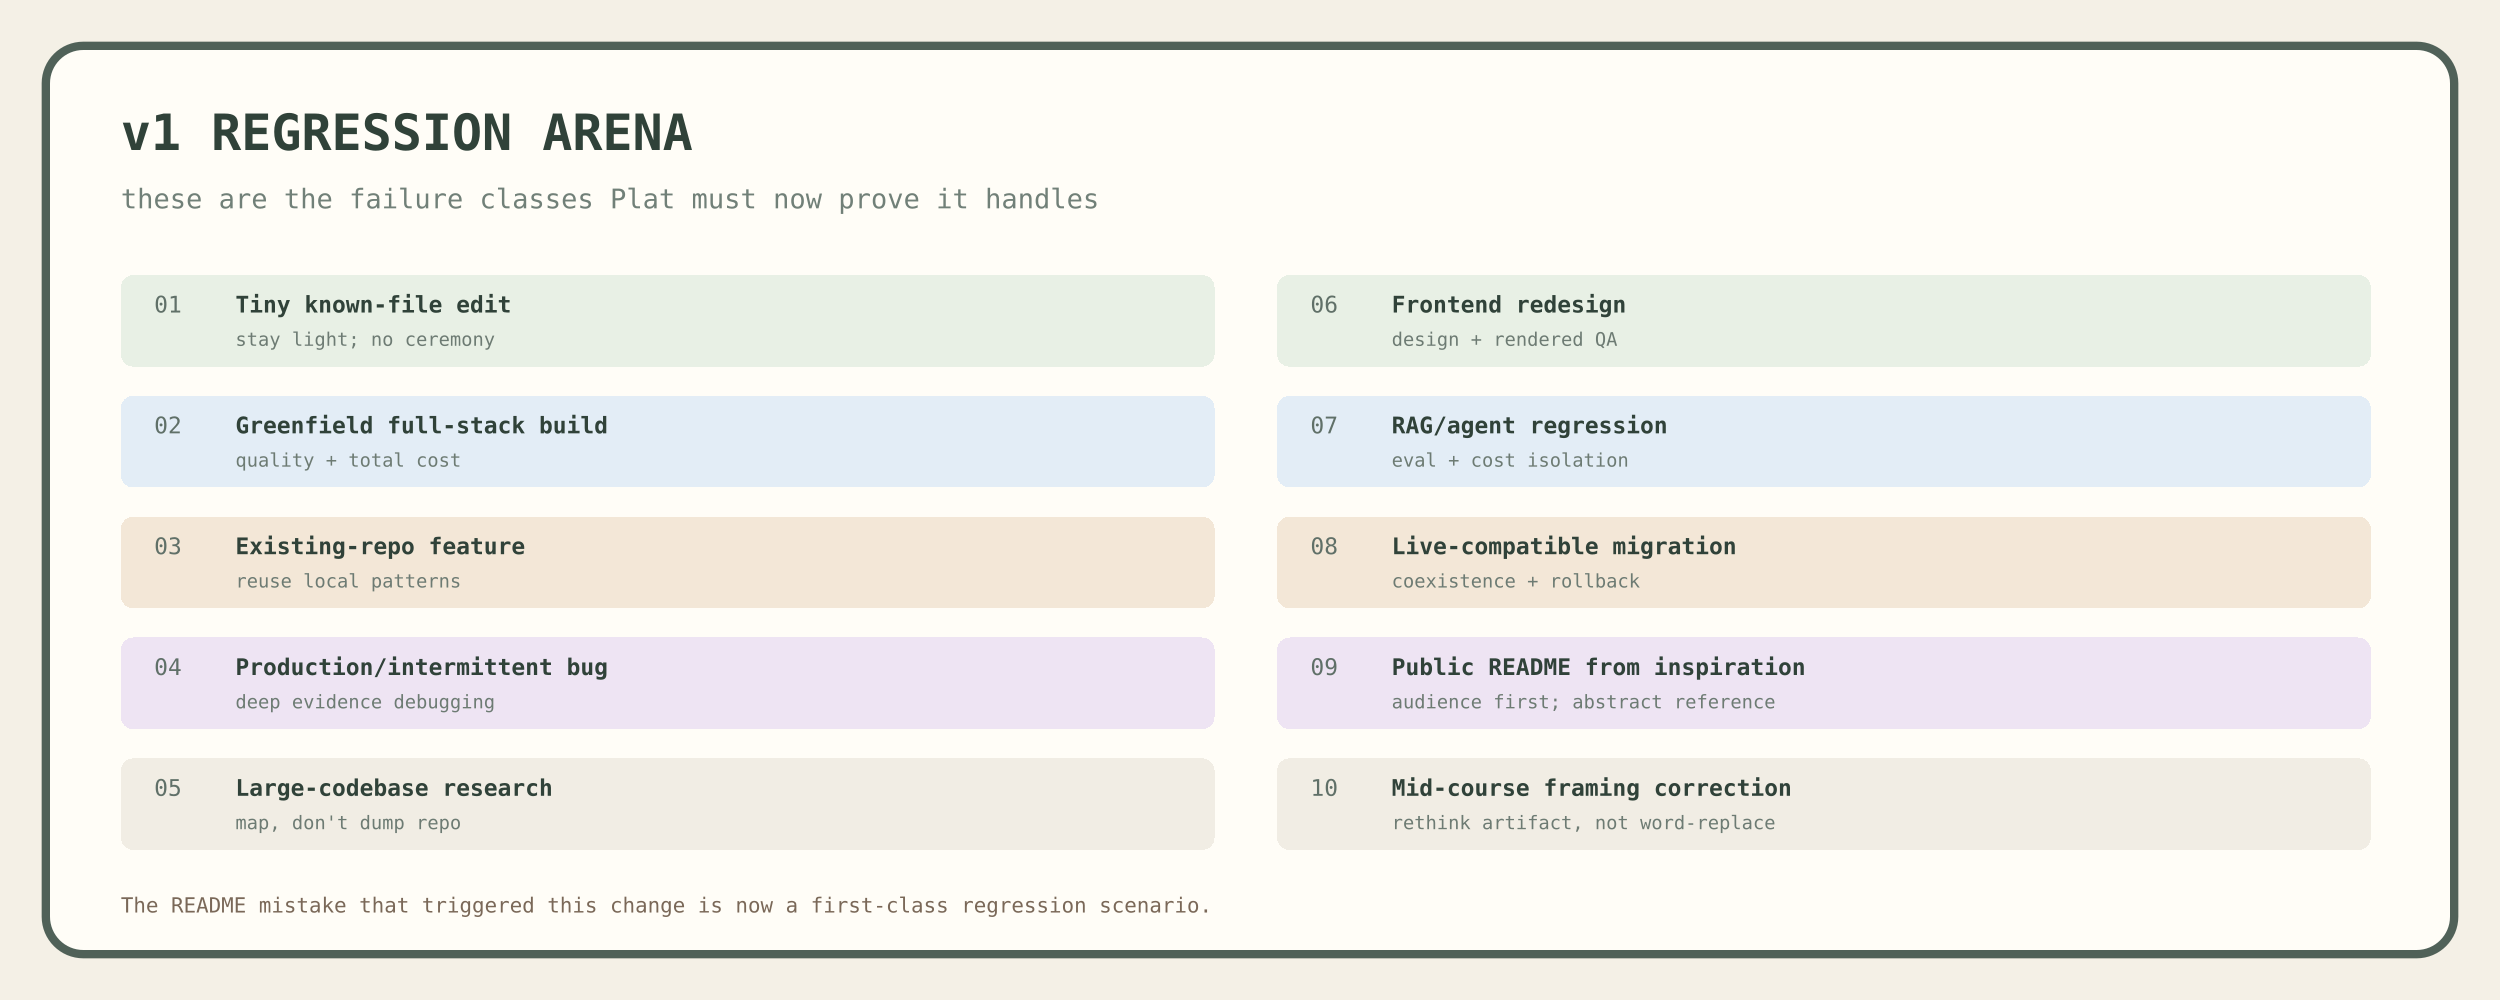
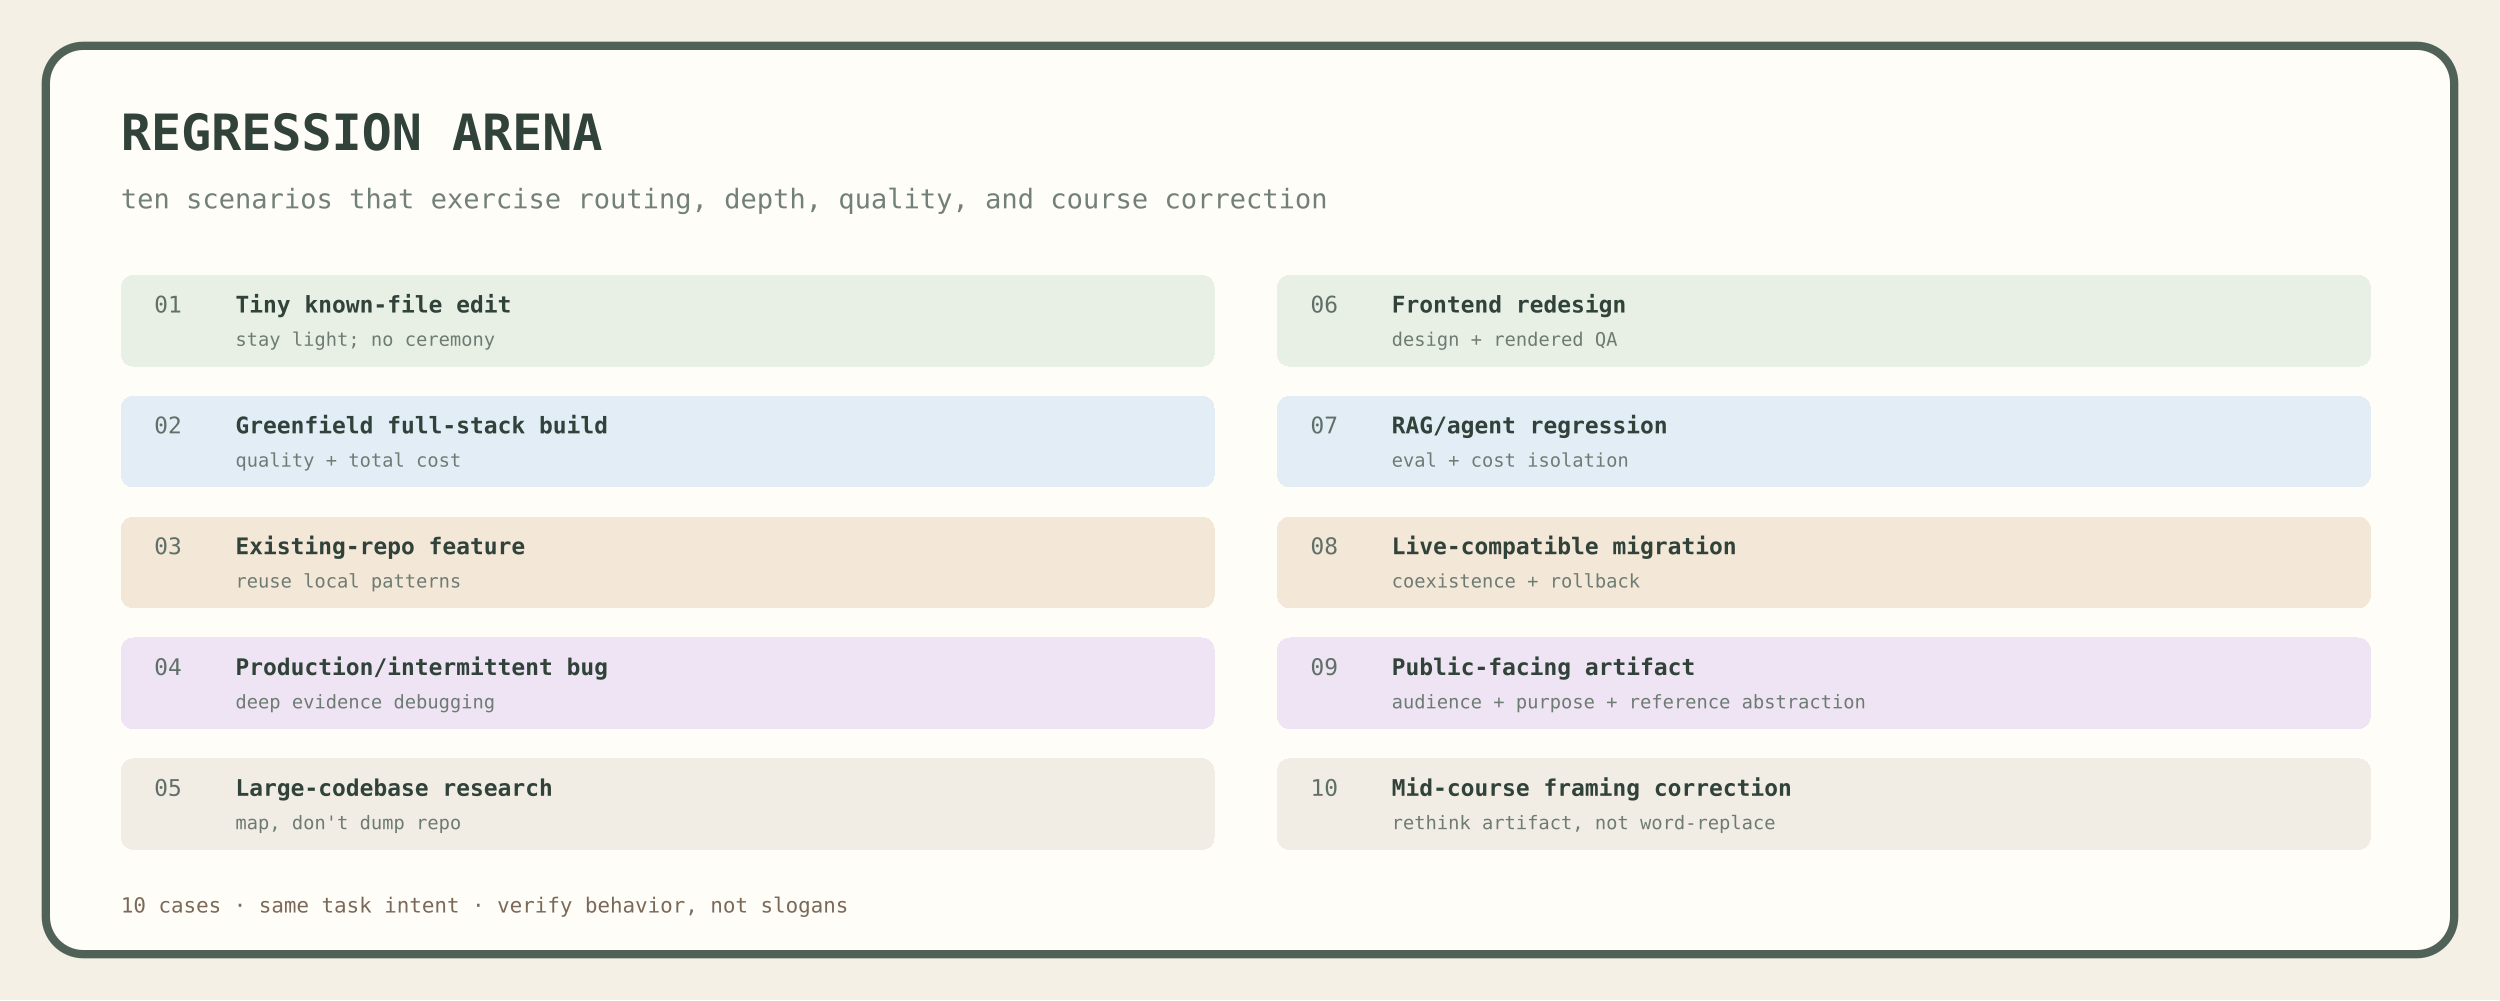
<svg xmlns="http://www.w3.org/2000/svg" width="1200" height="480" viewBox="0 0 1200 480">
  <rect width="1200" height="480" fill="#f4f0e6" />
  <rect x="22" y="22" width="1156" height="436" rx="18" fill="#fffdf7" stroke="#506158" stroke-width="4" />
  <g font-family="ui-monospace,SFMono-Regular,Menlo,monospace" shape-rendering="crispEdges">
-     <text x="58" y="72" font-size="24" font-weight="700" fill="#304239">v1 REGRESSION ARENA</text>
-     <text x="58" y="100" font-size="13" fill="#718078">these are the failure classes Plat must now prove it handles</text>
+     <text x="58" y="72" font-size="24" font-weight="700" fill="#304239">REGRESSION ARENA</text>
+     <text x="58" y="100" font-size="13" fill="#718078">ten scenarios that exercise routing, depth, quality, and course correction</text>
    <g font-size="11">
      <rect x="58" y="132" width="525" height="44" rx="6" fill="#e8f0e5" />
      <text x="74" y="150" fill="#607068">01</text>
      <text x="113" y="150" fill="#304239" font-weight="700">Tiny known-file edit</text>
      <text x="113" y="166" fill="#6d7b73" font-size="9">stay light; no ceremony</text>
      <rect x="58" y="190" width="525" height="44" rx="6" fill="#e3edf6" />
      <text x="74" y="208" fill="#607068">02</text>
      <text x="113" y="208" fill="#304239" font-weight="700">Greenfield full-stack build</text>
      <text x="113" y="224" fill="#6d7b73" font-size="9">quality + total cost</text>
      <rect x="58" y="248" width="525" height="44" rx="6" fill="#f3e7d7" />
      <text x="74" y="266" fill="#607068">03</text>
      <text x="113" y="266" fill="#304239" font-weight="700">Existing-repo feature</text>
      <text x="113" y="282" fill="#6d7b73" font-size="9">reuse local patterns</text>
      <rect x="58" y="306" width="525" height="44" rx="6" fill="#eee4f3" />
      <text x="74" y="324" fill="#607068">04</text>
      <text x="113" y="324" fill="#304239" font-weight="700">Production/intermittent bug</text>
      <text x="113" y="340" fill="#6d7b73" font-size="9">deep evidence debugging</text>
      <rect x="58" y="364" width="525" height="44" rx="6" fill="#f1ede4" />
      <text x="74" y="382" fill="#607068">05</text>
      <text x="113" y="382" fill="#304239" font-weight="700">Large-codebase research</text>
      <text x="113" y="398" fill="#6d7b73" font-size="9">map, don't dump repo</text>
      <rect x="613" y="132" width="525" height="44" rx="6" fill="#e8f0e5" />
      <text x="629" y="150" fill="#607068">06</text>
      <text x="668" y="150" fill="#304239" font-weight="700">Frontend redesign</text>
      <text x="668" y="166" fill="#6d7b73" font-size="9">design + rendered QA</text>
      <rect x="613" y="190" width="525" height="44" rx="6" fill="#e3edf6" />
      <text x="629" y="208" fill="#607068">07</text>
      <text x="668" y="208" fill="#304239" font-weight="700">RAG/agent regression</text>
      <text x="668" y="224" fill="#6d7b73" font-size="9">eval + cost isolation</text>
      <rect x="613" y="248" width="525" height="44" rx="6" fill="#f3e7d7" />
      <text x="629" y="266" fill="#607068">08</text>
      <text x="668" y="266" fill="#304239" font-weight="700">Live-compatible migration</text>
      <text x="668" y="282" fill="#6d7b73" font-size="9">coexistence + rollback</text>
      <rect x="613" y="306" width="525" height="44" rx="6" fill="#eee4f3" />
      <text x="629" y="324" fill="#607068">09</text>
-       <text x="668" y="324" fill="#304239" font-weight="700">Public README from inspiration</text>
-       <text x="668" y="340" fill="#6d7b73" font-size="9">audience first; abstract reference</text>
+       <text x="668" y="324" fill="#304239" font-weight="700">Public-facing artifact</text>
+       <text x="668" y="340" fill="#6d7b73" font-size="9">audience + purpose + reference abstraction</text>
      <rect x="613" y="364" width="525" height="44" rx="6" fill="#f1ede4" />
      <text x="629" y="382" fill="#607068">10</text>
      <text x="668" y="382" fill="#304239" font-weight="700">Mid-course framing correction</text>
      <text x="668" y="398" fill="#6d7b73" font-size="9">rethink artifact, not word-replace</text>
    </g>
-     <text x="58" y="438" font-size="10" fill="#7a6858">The README mistake that triggered this change is now a first-class regression scenario.</text>
+     <text x="58" y="438" font-size="10" fill="#7a6858">10 cases · same task intent · verify behavior, not slogans</text>
  </g>
</svg>
